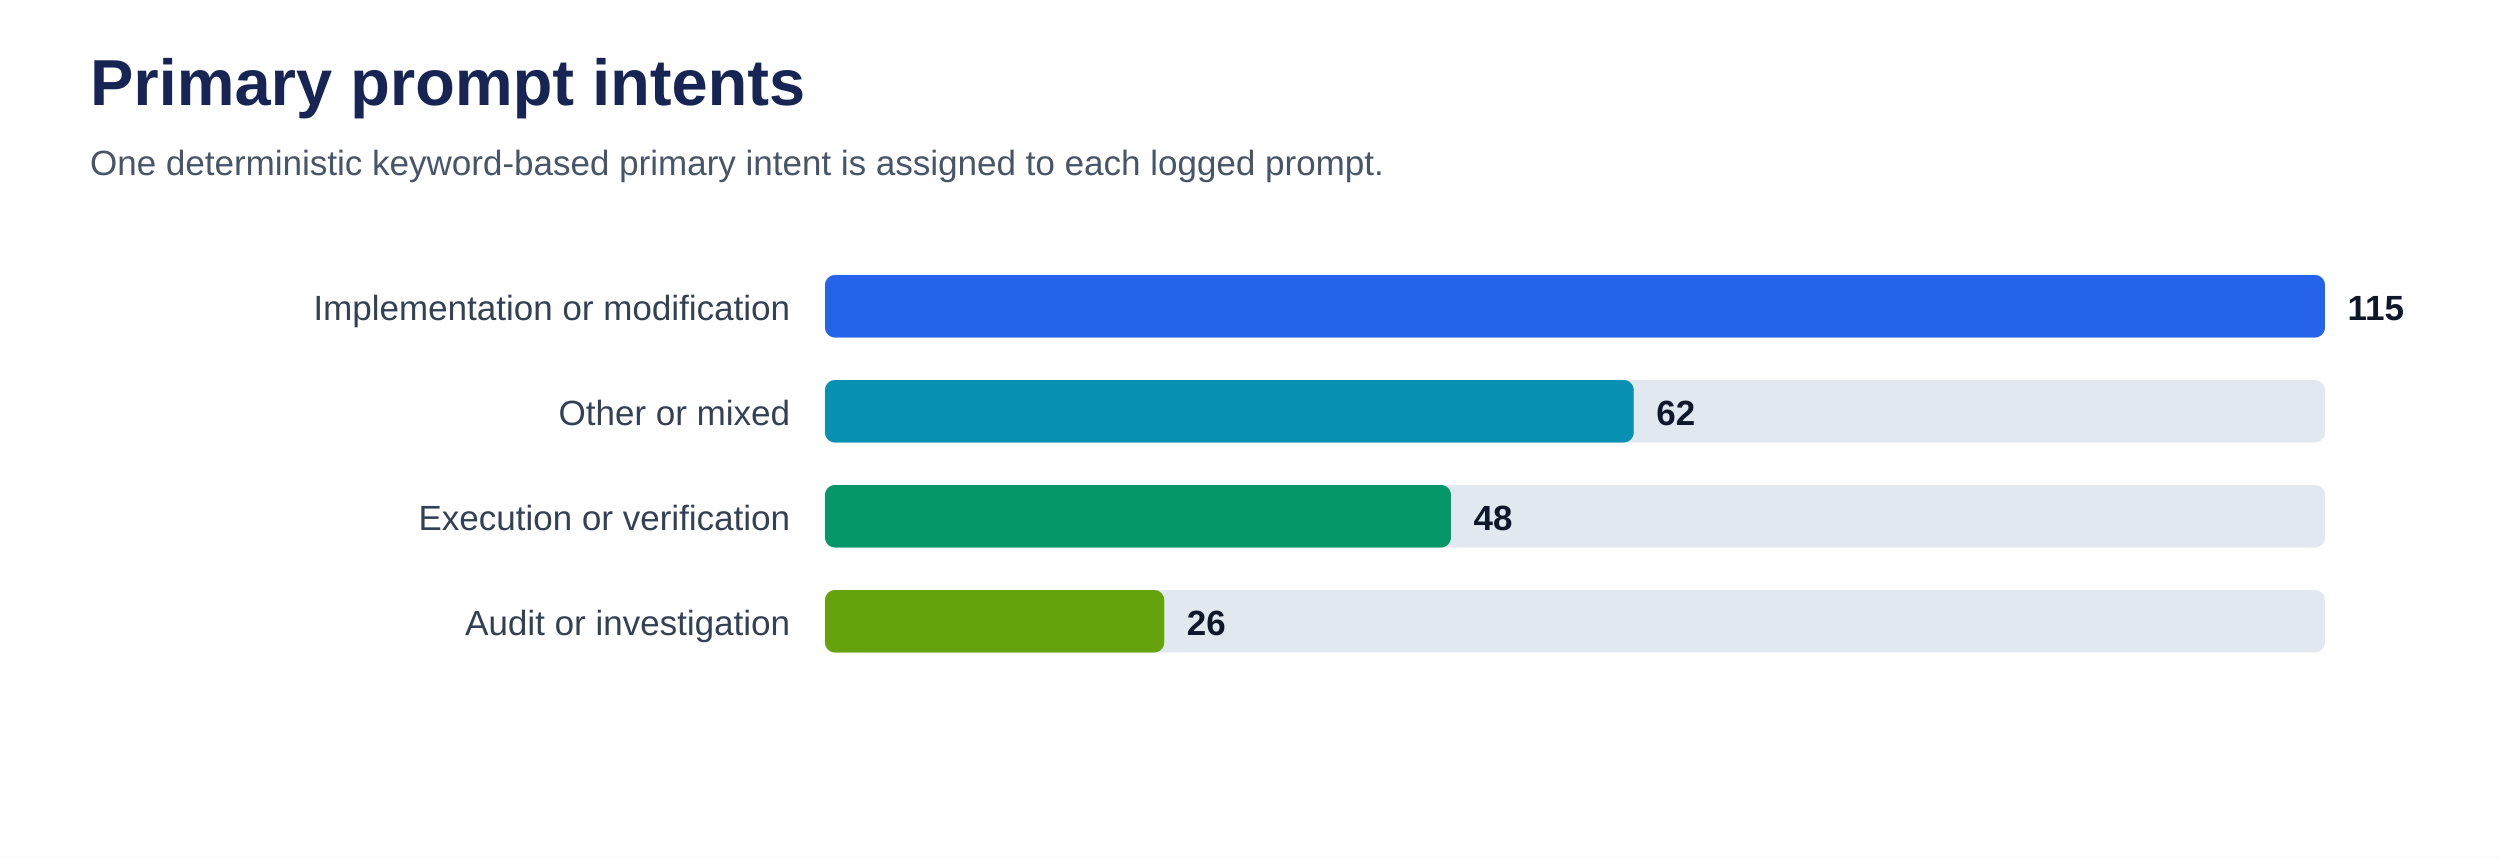
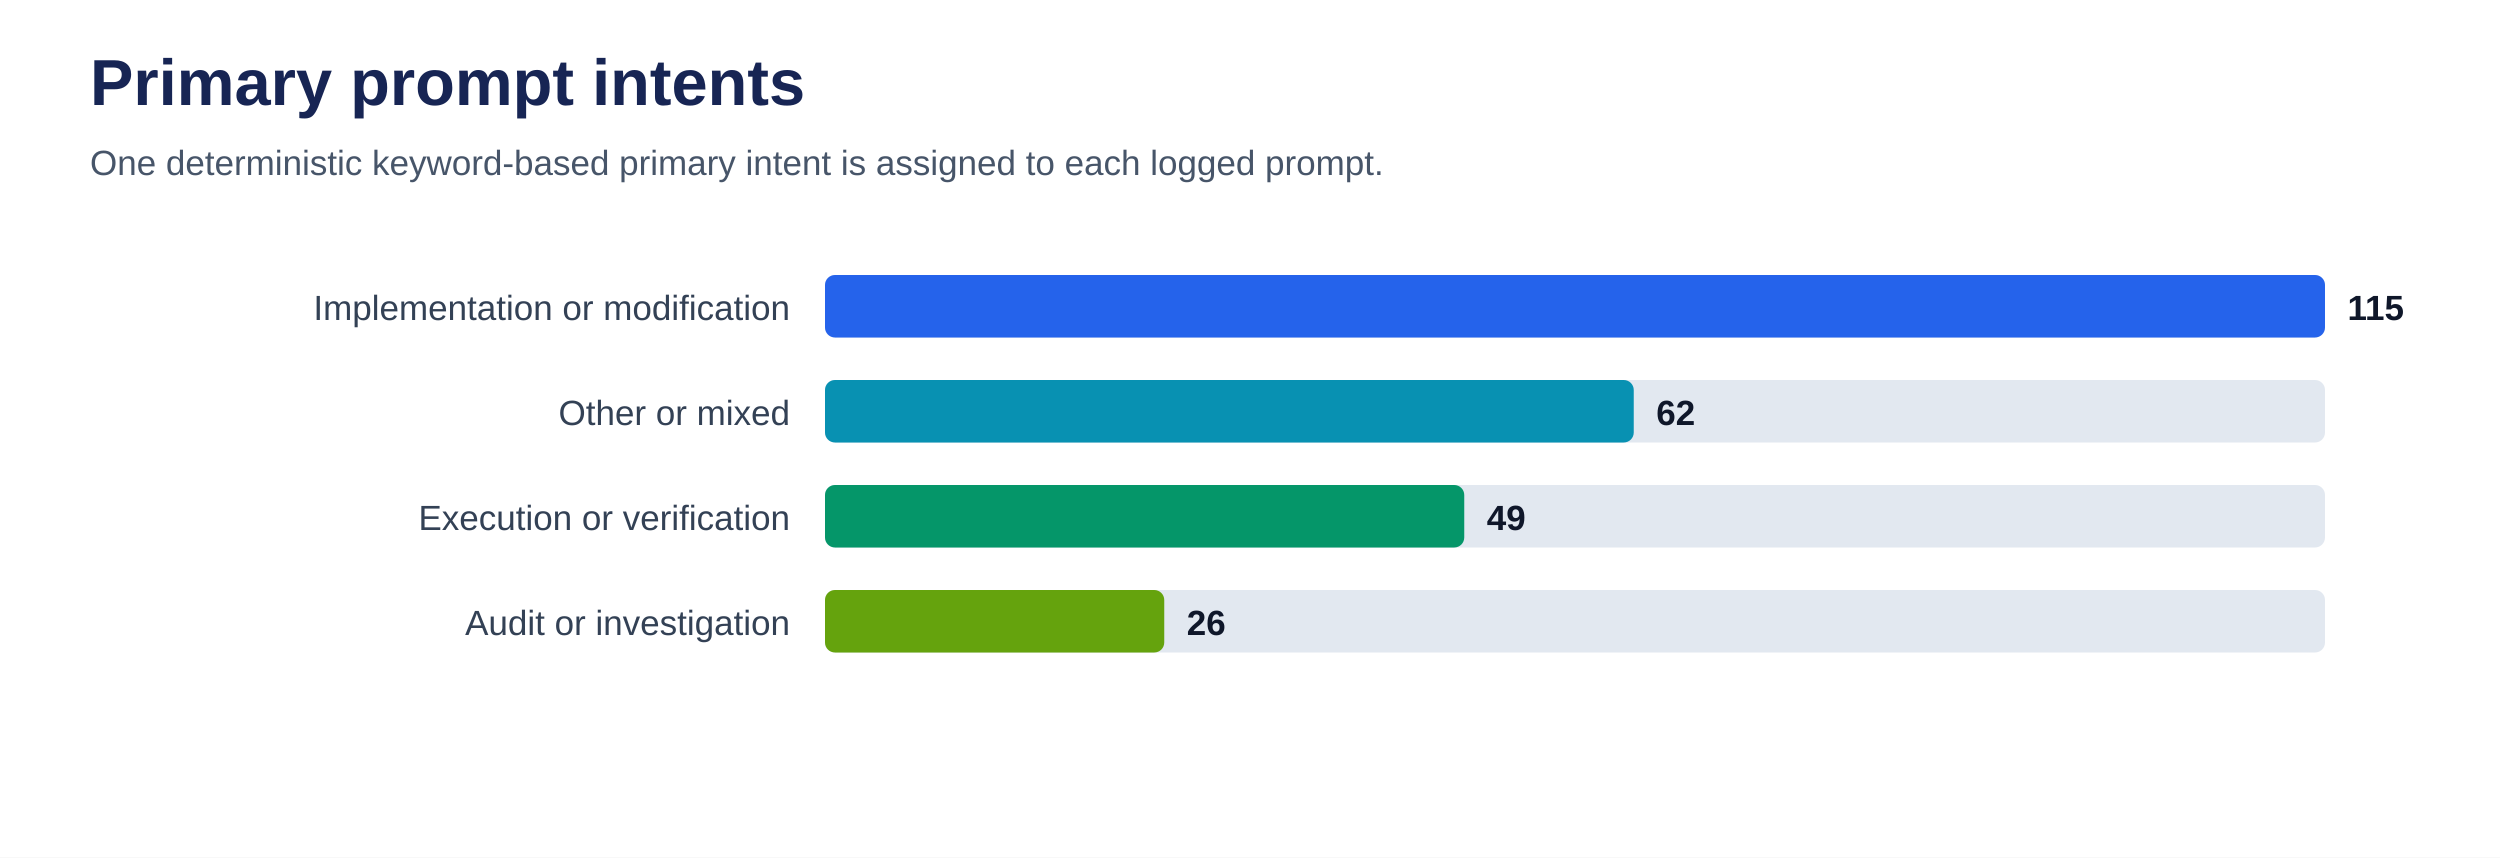
<svg xmlns="http://www.w3.org/2000/svg" viewBox="0 0 1000 343" role="img" aria-labelledby="title desc">
  <rect width="100%" height="100%" fill="#ffffff" />
  <text x="36" y="42" font-family="Arial, sans-serif" font-size="26" font-weight="700" fill="#172554">Primary prompt intents</text>
  <text x="36" y="70" font-family="Arial, sans-serif" font-size="14" fill="#475569">One deterministic keyword-based primary intent is assigned to each logged prompt.</text>
  <text x="316" y="128" text-anchor="end" font-family="Arial, sans-serif" font-size="14" fill="#334155">Implementation or modification</text>
  <rect x="330" y="110" width="600" height="25" rx="4" fill="#e2e8f0" />
  <rect x="330" y="110" width="600.0" height="25" rx="4" fill="#2563eb" />
  <text x="939.0" y="128" font-family="Arial, sans-serif" font-size="14" font-weight="700" fill="#0f172a">115</text>
  <text x="316" y="170" text-anchor="end" font-family="Arial, sans-serif" font-size="14" fill="#334155">Other or mixed</text>
  <rect x="330" y="152" width="600" height="25" rx="4" fill="#e2e8f0" />
  <rect x="330" y="152" width="323.5" height="25" rx="4" fill="#0891b2" />
  <text x="662.5" y="170" font-family="Arial, sans-serif" font-size="14" font-weight="700" fill="#0f172a">62</text>
  <text x="316" y="212" text-anchor="end" font-family="Arial, sans-serif" font-size="14" fill="#334155">Execution or verification</text>
  <rect x="330" y="194" width="600" height="25" rx="4" fill="#e2e8f0" />
-   <rect x="330" y="194" width="250.4" height="25" rx="4" fill="#059669" />
-   <text x="589.4" y="212" font-family="Arial, sans-serif" font-size="14" font-weight="700" fill="#0f172a">48</text>
+   <rect x="330" y="194" width="255.7" height="25" rx="4" fill="#059669" />
+   <text x="594.7" y="212" font-family="Arial, sans-serif" font-size="14" font-weight="700" fill="#0f172a">49</text>
  <text x="316" y="254" text-anchor="end" font-family="Arial, sans-serif" font-size="14" fill="#334155">Audit or investigation</text>
  <rect x="330" y="236" width="600" height="25" rx="4" fill="#e2e8f0" />
  <rect x="330" y="236" width="135.7" height="25" rx="4" fill="#65a30d" />
  <text x="474.7" y="254" font-family="Arial, sans-serif" font-size="14" font-weight="700" fill="#0f172a">26</text>
</svg>
